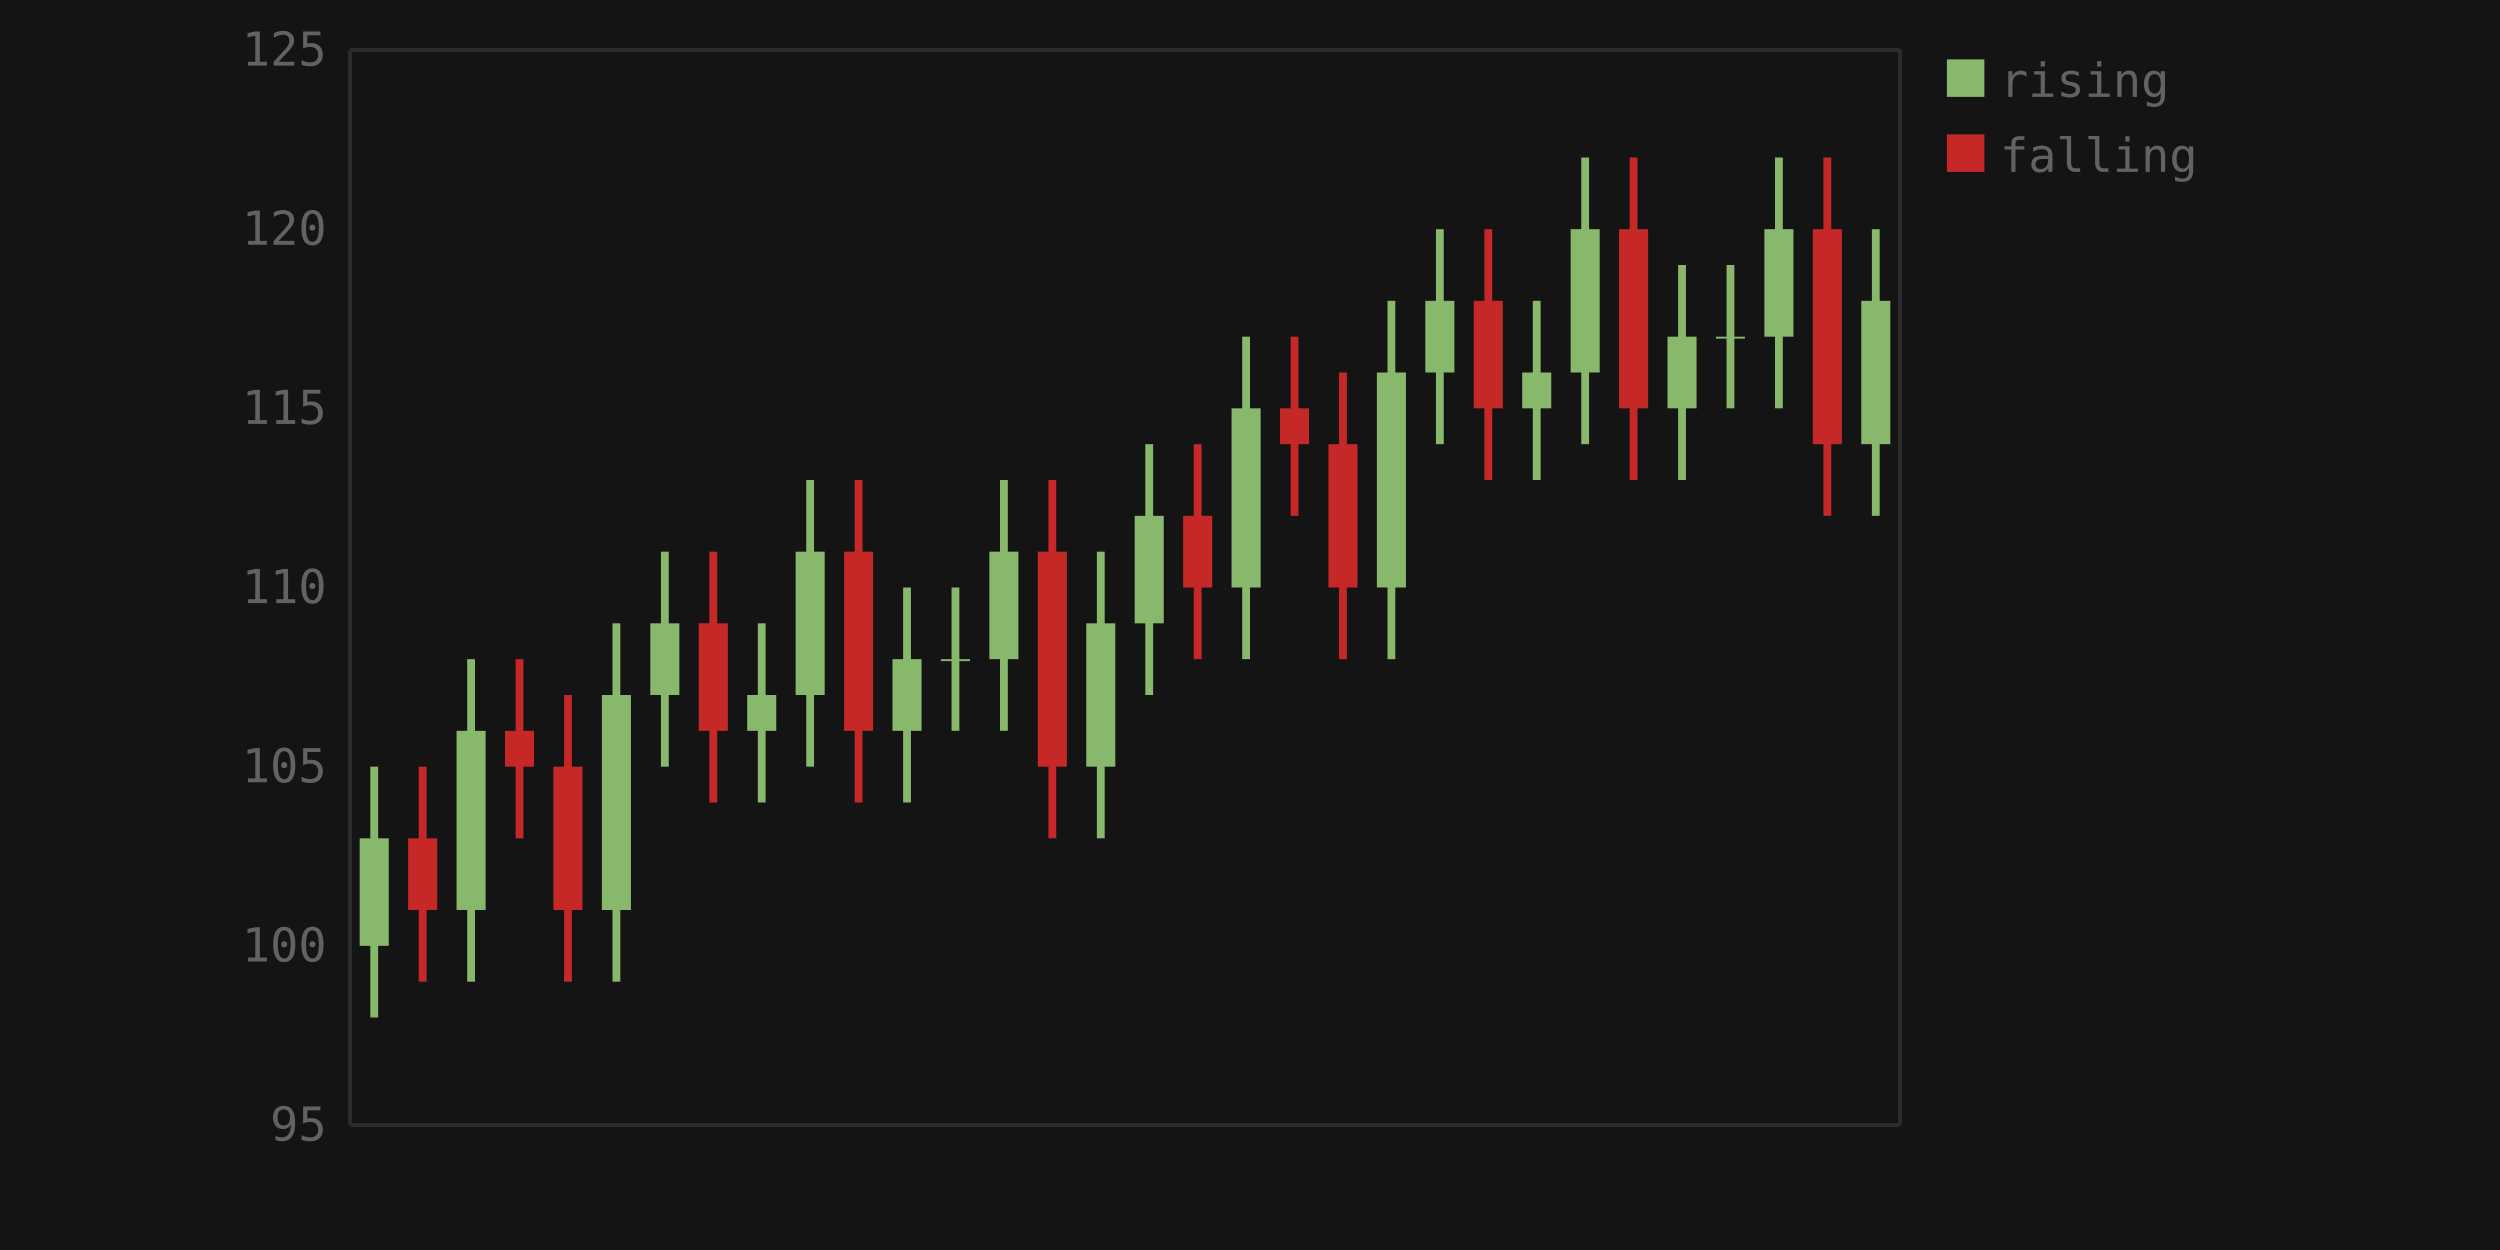
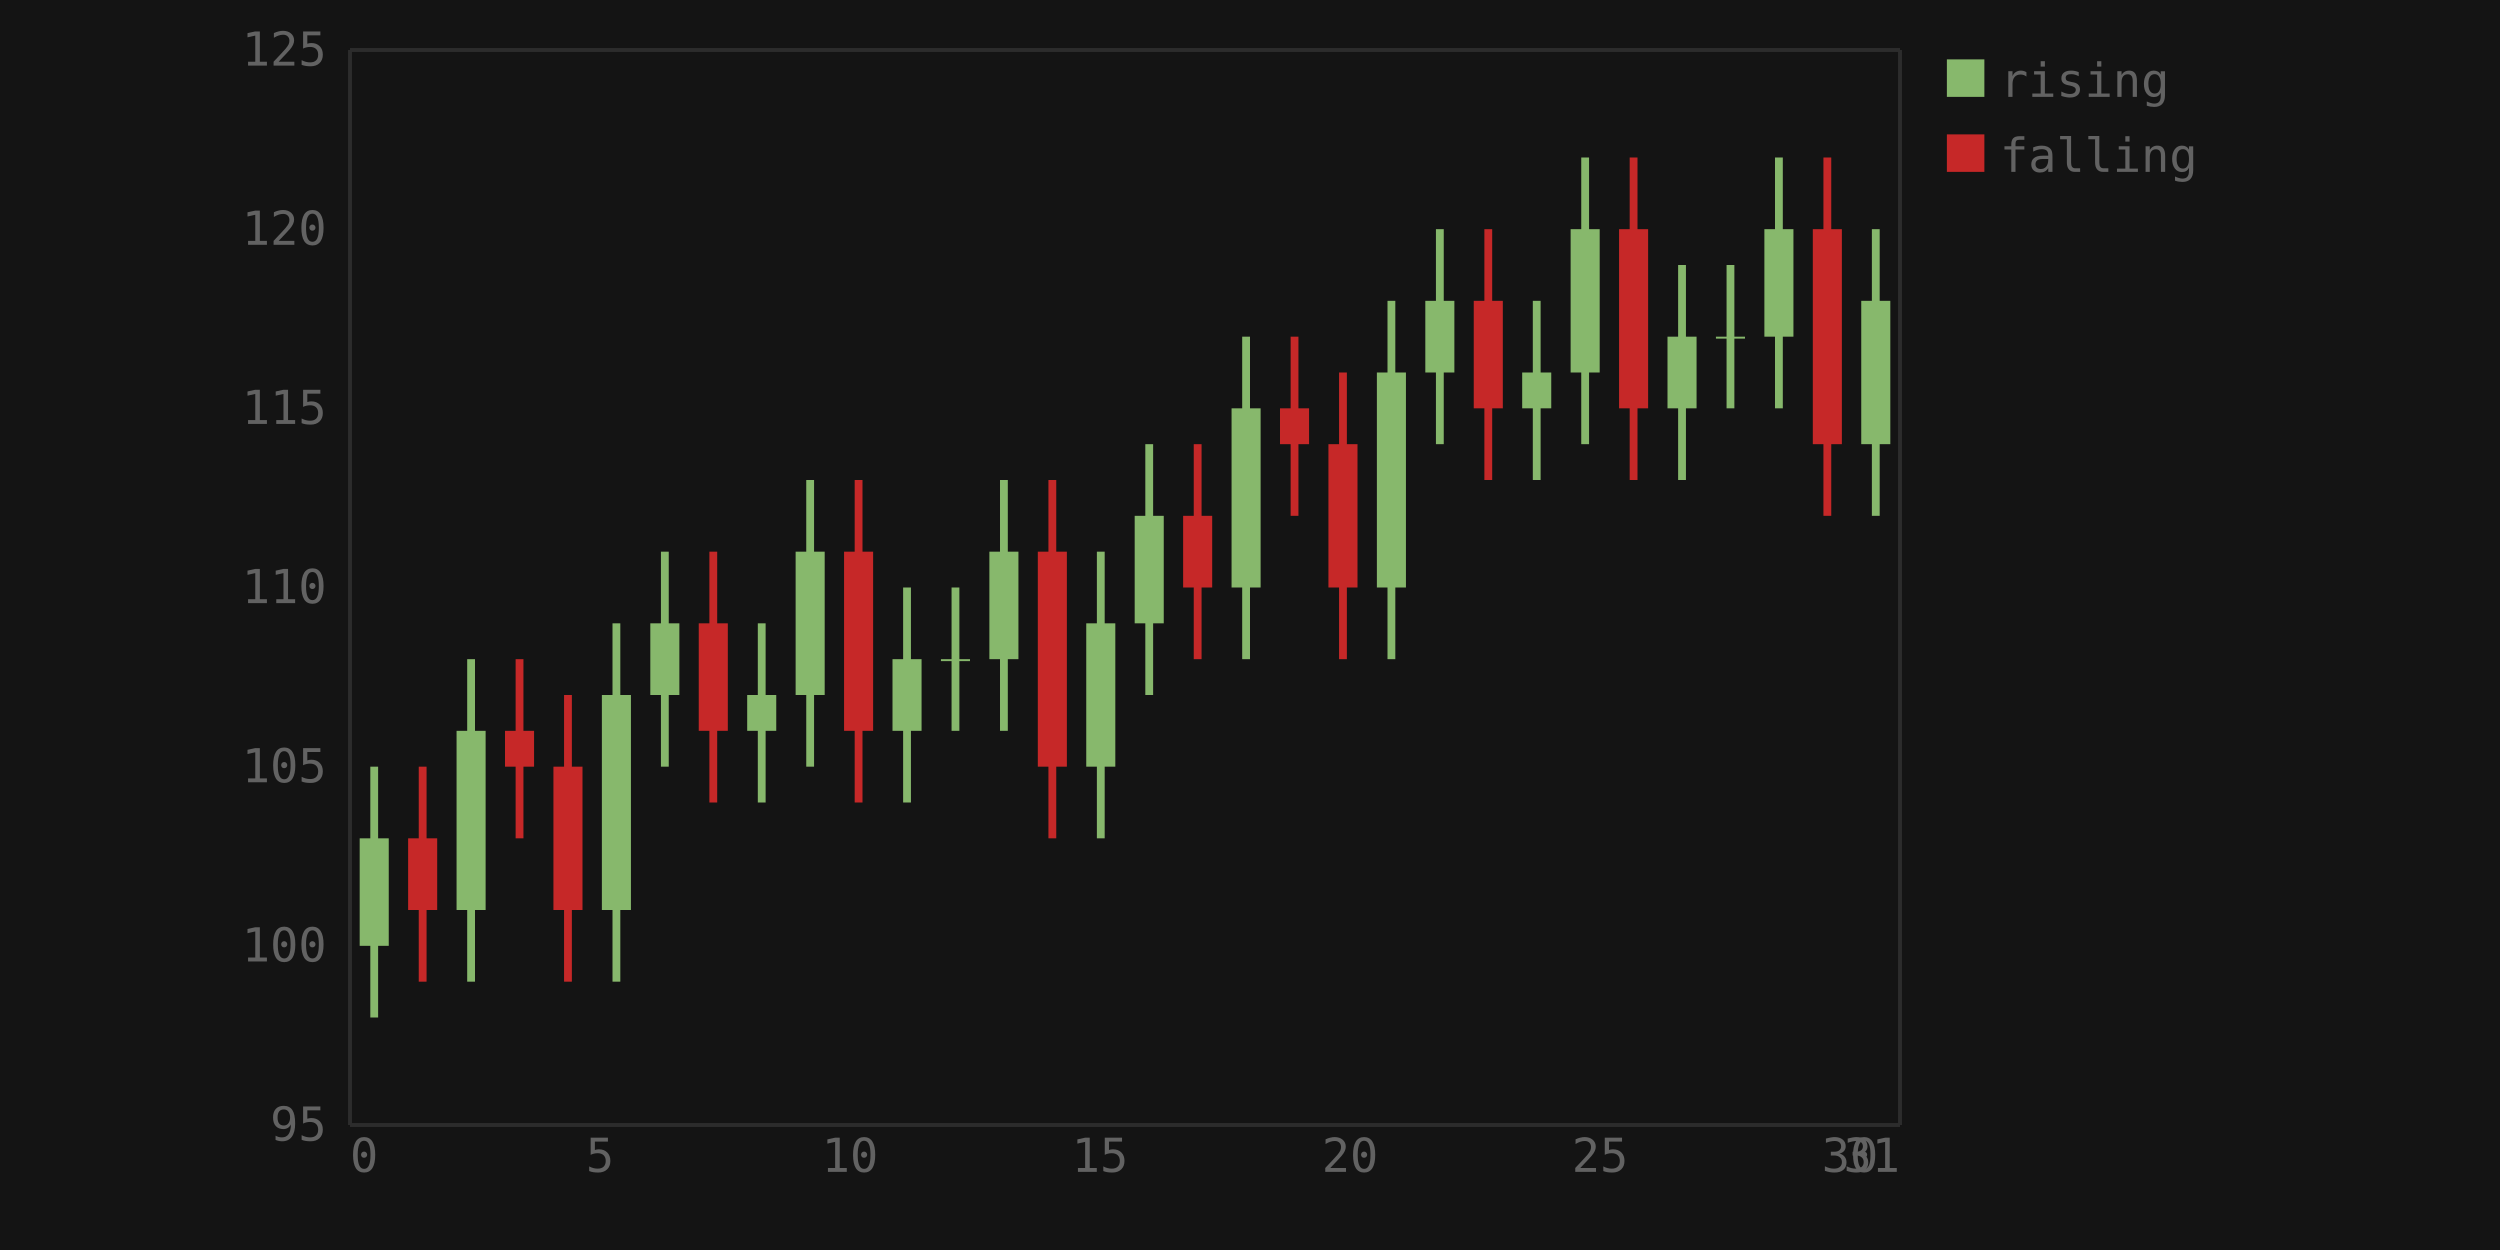
<svg xmlns="http://www.w3.org/2000/svg" viewBox="0 0 640 320" width="640" height="320">
  <rect width="100%" height="100%" fill="#141414" />
  <line x1="89.6" y1="12.8" x2="89.6" y2="288" stroke="#2c2c2c" stroke-width="1" />
  <line x1="89.6" y1="288" x2="486.4" y2="288" stroke="#2c2c2c" stroke-width="1" />
  <line x1="486.4" y1="12.8" x2="486.4" y2="288" stroke="#2c2c2c" stroke-width="1" />
  <line x1="89.6" y1="12.8" x2="486.4" y2="12.8" stroke="#2c2c2c" stroke-width="1" />
  <text x="83.6" y="292" text-anchor="end" font-size="12" font-family="monospace" fill="#626262">95</text>
  <text x="83.6" y="246.133" text-anchor="end" font-size="12" font-family="monospace" fill="#626262">100</text>
  <text x="83.6" y="200.267" text-anchor="end" font-size="12" font-family="monospace" fill="#626262">105</text>
  <text x="83.6" y="154.4" text-anchor="end" font-size="12" font-family="monospace" fill="#626262">110</text>
  <text x="83.6" y="108.533" text-anchor="end" font-size="12" font-family="monospace" fill="#626262">115</text>
  <text x="83.6" y="62.667" text-anchor="end" font-size="12" font-family="monospace" fill="#626262">120</text>
  <text x="83.6" y="16.8" text-anchor="end" font-size="12" font-family="monospace" fill="#626262">125</text>
+   <text x="89.6" y="300" text-anchor="start" font-size="12" font-family="monospace" fill="#626262">0</text>
+   <text x="153.6" y="300" text-anchor="middle" font-size="12" font-family="monospace" fill="#626262">5</text>
+   <text x="217.6" y="300" text-anchor="middle" font-size="12" font-family="monospace" fill="#626262">10</text>
+   <text x="281.6" y="300" text-anchor="middle" font-size="12" font-family="monospace" fill="#626262">15</text>
+   <text x="345.6" y="300" text-anchor="middle" font-size="12" font-family="monospace" fill="#626262">20</text>
+   <text x="409.6" y="300" text-anchor="middle" font-size="12" font-family="monospace" fill="#626262">25</text>
+   <text x="473.6" y="300" text-anchor="middle" font-size="12" font-family="monospace" fill="#626262">30</text>
+   <text x="486.4" y="300" text-anchor="end" font-size="12" font-family="monospace" fill="#626262">31</text>
  <rect x="498.4" y="15.2" width="9.6" height="9.6" fill="#87b86c" />
  <text x="512" y="24.8" text-anchor="start" font-size="12" font-family="monospace" fill="#626262">rising</text>
  <rect x="498.4" y="34.4" width="9.6" height="9.6" fill="#c62828" />
  <text x="512" y="44" text-anchor="start" font-size="12" font-family="monospace" fill="#626262">falling</text>
  <path d="M95.8 260.48 L95.8 196.267" fill="none" stroke="#87b86c" stroke-width="2" />
  <rect x="92.08" y="214.613" width="7.44" height="27.52" fill="#87b86c" />
  <path d="M108.2 251.307 L108.2 196.267" fill="none" stroke="#c62828" stroke-width="2" />
  <rect x="104.48" y="214.613" width="7.44" height="18.347" fill="#c62828" />
  <path d="M120.6 251.307 L120.6 168.747" fill="none" stroke="#87b86c" stroke-width="2" />
  <rect x="116.88" y="187.093" width="7.44" height="45.867" fill="#87b86c" />
  <path d="M133 214.613 L133 168.747" fill="none" stroke="#c62828" stroke-width="2" />
  <rect x="129.28" y="187.093" width="7.44" height="9.173" fill="#c62828" />
  <path d="M145.4 251.307 L145.4 177.92" fill="none" stroke="#c62828" stroke-width="2" />
  <rect x="141.68" y="196.267" width="7.44" height="36.693" fill="#c62828" />
  <path d="M157.8 251.307 L157.8 159.573" fill="none" stroke="#87b86c" stroke-width="2" />
  <rect x="154.08" y="177.92" width="7.44" height="55.04" fill="#87b86c" />
  <path d="M170.2 196.267 L170.2 141.227" fill="none" stroke="#87b86c" stroke-width="2" />
  <rect x="166.48" y="159.573" width="7.44" height="18.347" fill="#87b86c" />
  <path d="M182.6 205.44 L182.6 141.227" fill="none" stroke="#c62828" stroke-width="2" />
  <rect x="178.88" y="159.573" width="7.44" height="27.52" fill="#c62828" />
  <path d="M195 205.44 L195 159.573" fill="none" stroke="#87b86c" stroke-width="2" />
  <rect x="191.28" y="177.92" width="7.44" height="9.173" fill="#87b86c" />
  <path d="M207.4 196.267 L207.4 122.88" fill="none" stroke="#87b86c" stroke-width="2" />
  <rect x="203.68" y="141.227" width="7.44" height="36.693" fill="#87b86c" />
  <path d="M219.8 205.44 L219.8 122.88" fill="none" stroke="#c62828" stroke-width="2" />
  <rect x="216.08" y="141.227" width="7.44" height="45.867" fill="#c62828" />
  <path d="M232.2 205.44 L232.2 150.4" fill="none" stroke="#87b86c" stroke-width="2" />
  <rect x="228.48" y="168.747" width="7.44" height="18.347" fill="#87b86c" />
  <path d="M244.6 187.093 L244.6 150.4" fill="none" stroke="#87b86c" stroke-width="2" />
  <rect x="240.88" y="168.747" width="7.44" height="0.5" fill="#87b86c" />
  <path d="M257 187.093 L257 122.88" fill="none" stroke="#87b86c" stroke-width="2" />
  <rect x="253.28" y="141.227" width="7.44" height="27.52" fill="#87b86c" />
  <path d="M269.4 214.613 L269.4 122.88" fill="none" stroke="#c62828" stroke-width="2" />
  <rect x="265.68" y="141.227" width="7.44" height="55.04" fill="#c62828" />
  <path d="M281.8 214.613 L281.8 141.227" fill="none" stroke="#87b86c" stroke-width="2" />
  <rect x="278.08" y="159.573" width="7.44" height="36.693" fill="#87b86c" />
  <path d="M294.2 177.92 L294.2 113.707" fill="none" stroke="#87b86c" stroke-width="2" />
  <rect x="290.48" y="132.053" width="7.44" height="27.52" fill="#87b86c" />
  <path d="M306.6 168.747 L306.6 113.707" fill="none" stroke="#c62828" stroke-width="2" />
  <rect x="302.88" y="132.053" width="7.44" height="18.347" fill="#c62828" />
  <path d="M319 168.747 L319 86.187" fill="none" stroke="#87b86c" stroke-width="2" />
  <rect x="315.28" y="104.533" width="7.44" height="45.867" fill="#87b86c" />
  <path d="M331.4 132.053 L331.4 86.187" fill="none" stroke="#c62828" stroke-width="2" />
  <rect x="327.68" y="104.533" width="7.44" height="9.173" fill="#c62828" />
  <path d="M343.8 168.747 L343.8 95.36" fill="none" stroke="#c62828" stroke-width="2" />
  <rect x="340.08" y="113.707" width="7.44" height="36.693" fill="#c62828" />
  <path d="M356.2 168.747 L356.2 77.013" fill="none" stroke="#87b86c" stroke-width="2" />
  <rect x="352.48" y="95.36" width="7.44" height="55.04" fill="#87b86c" />
  <path d="M368.6 113.707 L368.6 58.667" fill="none" stroke="#87b86c" stroke-width="2" />
  <rect x="364.88" y="77.013" width="7.44" height="18.347" fill="#87b86c" />
  <path d="M381 122.88 L381 58.667" fill="none" stroke="#c62828" stroke-width="2" />
  <rect x="377.28" y="77.013" width="7.44" height="27.52" fill="#c62828" />
  <path d="M393.4 122.88 L393.4 77.013" fill="none" stroke="#87b86c" stroke-width="2" />
  <rect x="389.68" y="95.36" width="7.44" height="9.173" fill="#87b86c" />
  <path d="M405.8 113.707 L405.8 40.32" fill="none" stroke="#87b86c" stroke-width="2" />
  <rect x="402.08" y="58.667" width="7.44" height="36.693" fill="#87b86c" />
  <path d="M418.2 122.88 L418.2 40.32" fill="none" stroke="#c62828" stroke-width="2" />
  <rect x="414.48" y="58.667" width="7.44" height="45.867" fill="#c62828" />
  <path d="M430.6 122.88 L430.6 67.84" fill="none" stroke="#87b86c" stroke-width="2" />
  <rect x="426.88" y="86.187" width="7.44" height="18.347" fill="#87b86c" />
  <path d="M443 104.533 L443 67.84" fill="none" stroke="#87b86c" stroke-width="2" />
  <rect x="439.28" y="86.187" width="7.44" height="0.5" fill="#87b86c" />
  <path d="M455.4 104.533 L455.4 40.32" fill="none" stroke="#87b86c" stroke-width="2" />
  <rect x="451.68" y="58.667" width="7.44" height="27.52" fill="#87b86c" />
  <path d="M467.8 132.053 L467.8 40.32" fill="none" stroke="#c62828" stroke-width="2" />
  <rect x="464.08" y="58.667" width="7.44" height="55.04" fill="#c62828" />
  <path d="M480.2 132.053 L480.2 58.667" fill="none" stroke="#87b86c" stroke-width="2" />
  <rect x="476.48" y="77.013" width="7.44" height="36.693" fill="#87b86c" />
</svg>
